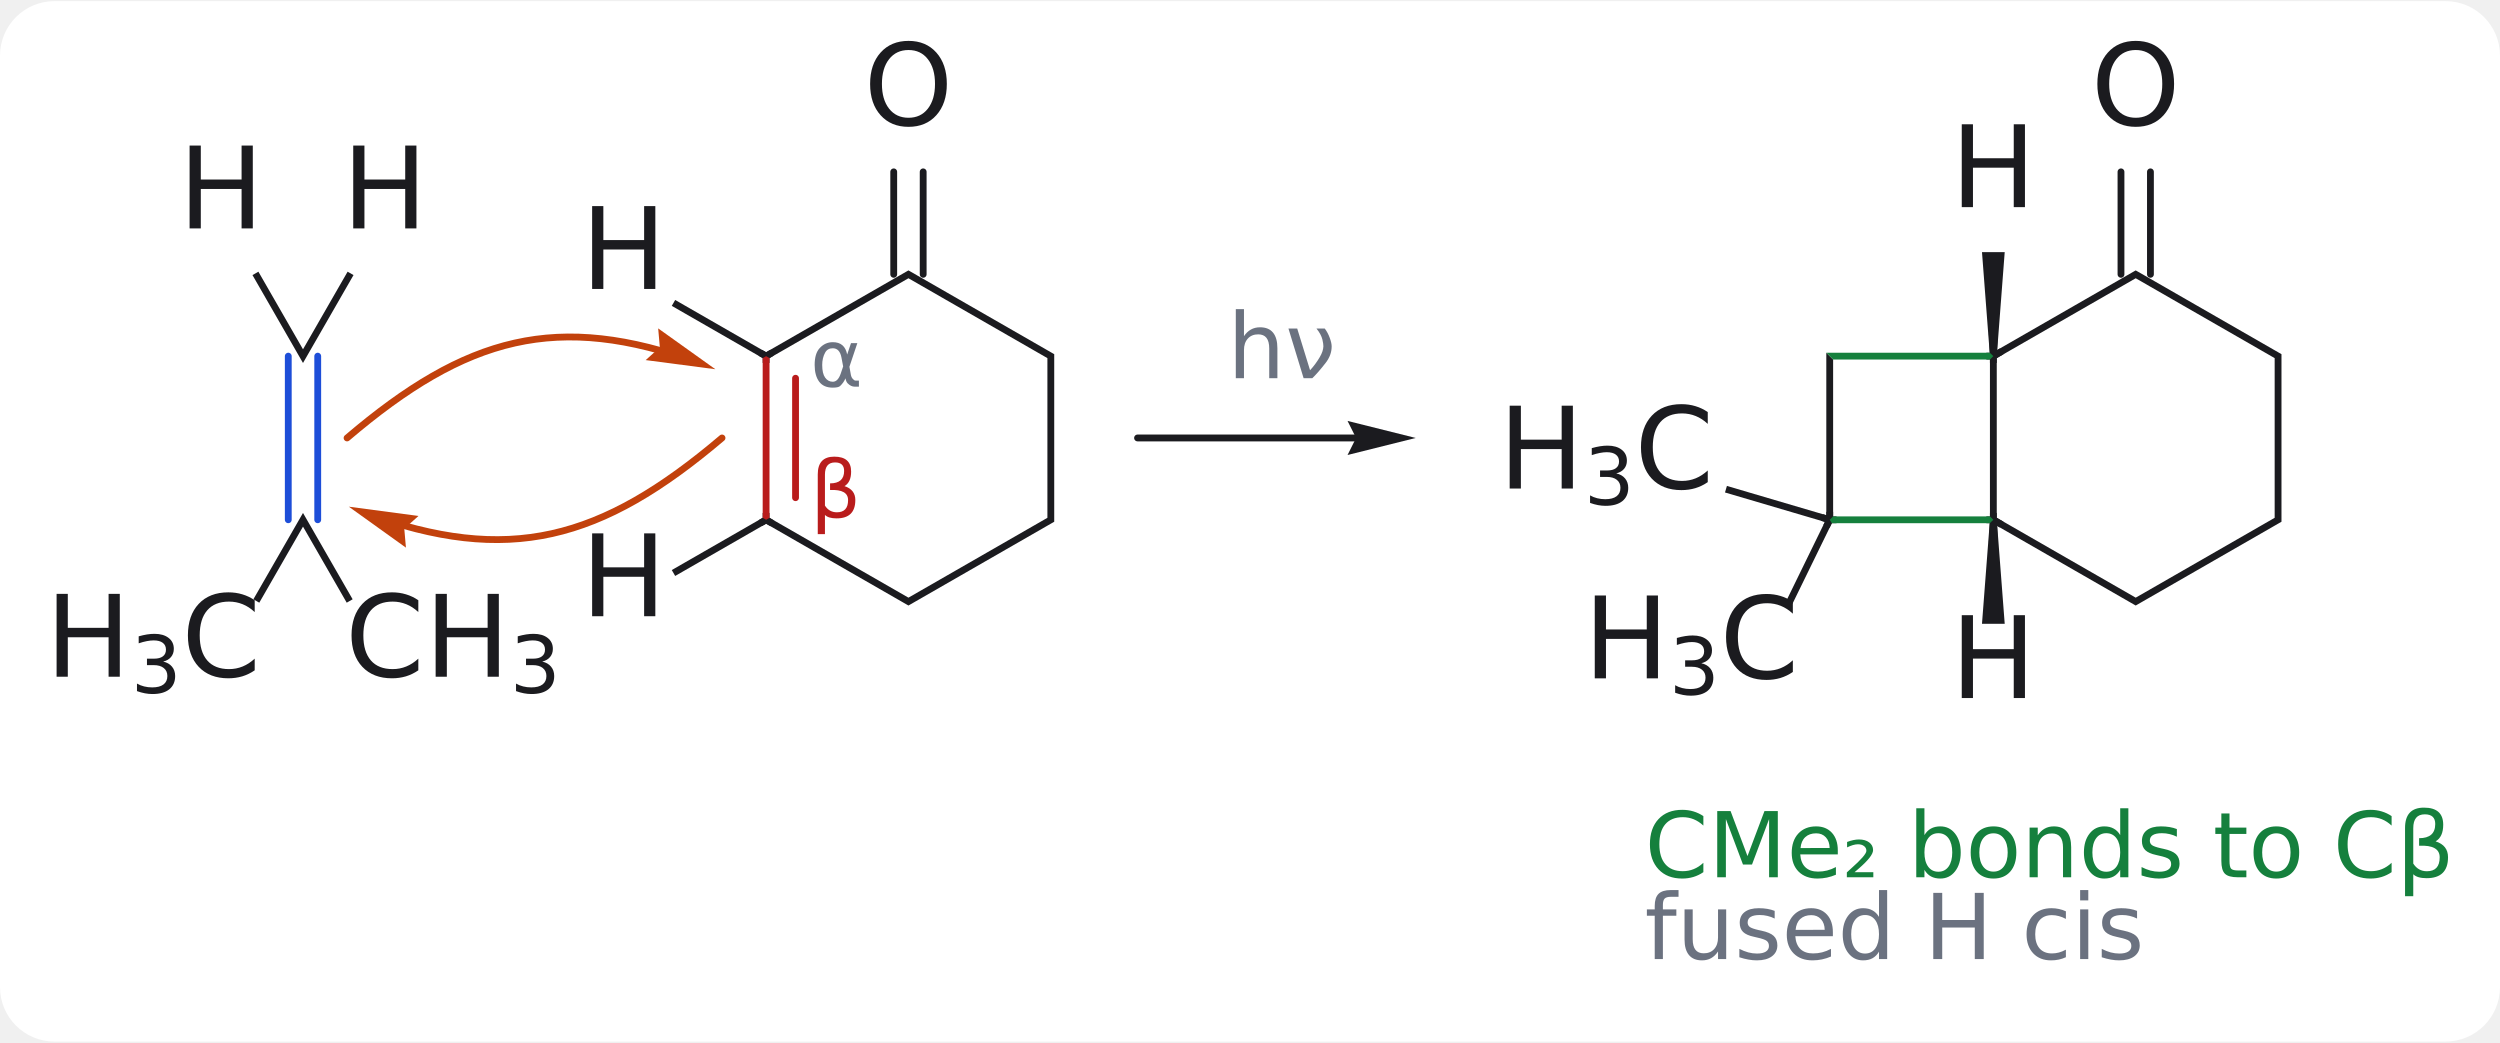
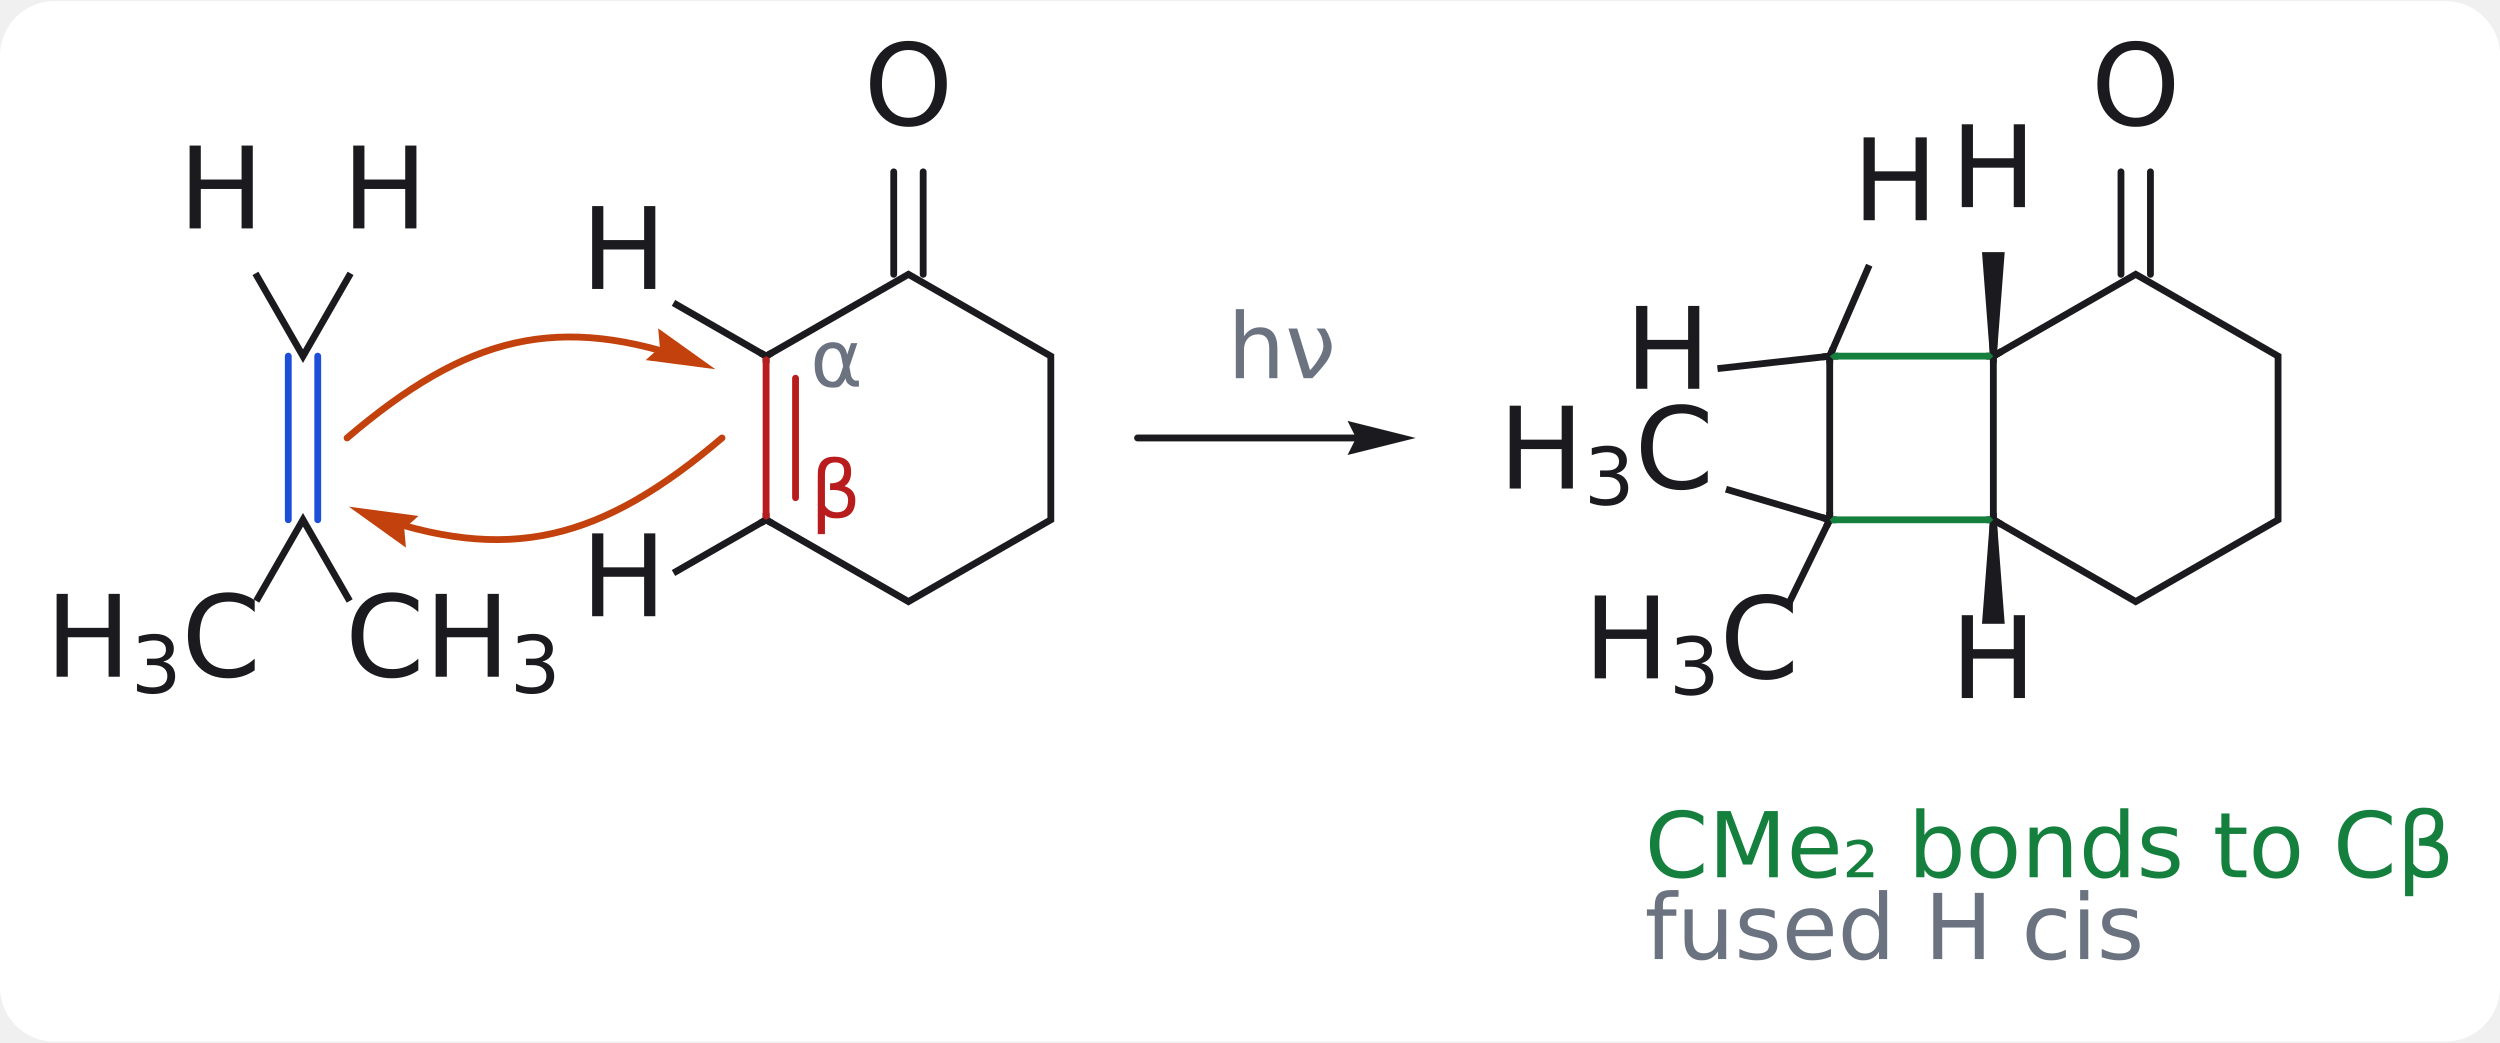
<svg xmlns="http://www.w3.org/2000/svg" viewBox="-111.371 -112.123 641.673 267.056" width="398" height="166">
  <style>.c-ink.fill{fill:#1b1b1f}.c-ink.stroke{stroke:#1b1b1f}.c-arrow.fill{fill:#c2410c}.c-arrow.stroke{stroke:#c2410c}.c-nu.fill{fill:#1d4ed8}.c-nu.stroke{stroke:#1d4ed8}.c-el.fill{fill:#b91c1c}.c-el.stroke{stroke:#b91c1c}.c-good.fill{fill:#15803d}.c-good.stroke{stroke:#15803d}.c-muted.fill{fill:#6b7280}.c-muted.stroke{stroke:#6b7280}.card{fill:#ffffff}@media (prefers-color-scheme: dark){.c-ink.fill{fill:#e6e6ea}.c-ink.stroke{stroke:#e6e6ea}.c-arrow.fill{fill:#ff9f5a}.c-arrow.stroke{stroke:#ff9f5a}.c-nu.fill{fill:#8ab4ff}.c-nu.stroke{stroke:#8ab4ff}.c-el.fill{fill:#ff8a8a}.c-el.stroke{stroke:#ff8a8a}.c-good.fill{fill:#6ee7a0}.c-good.stroke{stroke:#6ee7a0}.c-muted.fill{fill:#9ca3af}.c-muted.stroke{stroke:#9ca3af}.card{fill:#1e1e1e}}</style>
  <rect class="card" x="-111.371" y="-112.123" width="641.673" height="267.056" rx="14" />
  <path class="c-nu stroke" d="M-29.82 -21 L-29.82 21 " fill="none" stroke-width="1.75" stroke-linecap="round" stroke-linejoin="round" />
  <path class="c-nu stroke" d="M-37.38 -21 L-37.38 21 " fill="none" stroke-width="1.75" stroke-linecap="round" stroke-linejoin="round" />
  <line class="c-ink stroke" x1="118.02" y1="-42" x2="118.02" y2="-68.303" stroke-width="1.75" stroke-linecap="round" />
  <line class="c-ink stroke" x1="125.58" y1="-42" x2="125.58" y2="-68.303" stroke-width="1.75" stroke-linecap="round" />
  <path class="c-el stroke" d="M92.82 -15.33 L92.82 15.33 " fill="none" stroke-width="1.75" stroke-linecap="round" stroke-linejoin="round" />
  <line class="c-ink stroke" x1="433.02" y1="-42" x2="433.02" y2="-68.303" stroke-width="1.75" stroke-linecap="round" />
  <line class="c-ink stroke" x1="440.58" y1="-42" x2="440.58" y2="-68.303" stroke-width="1.75" stroke-linecap="round" />
  <path class="c-ink fill stroke" d="M86.135 -20.494 L87.213 -21.113 L86.341 -22.631 L85.26 -22.009 L85.26 -21 Z M84.385 -20.494 L84.385 -19.25 L86.135 -19.25 L86.135 -20.494 L85.26 -21 Z M85.26 -22.009 L84.179 -22.631 L83.307 -21.113 L84.385 -20.494 L85.26 -21 Z " stroke-width="0" stroke-linecap="round" stroke-linejoin="round" />
  <path class="c-ink fill stroke" d="M86.135 20.494 L86.135 19.25 L84.385 19.25 L84.385 20.494 L85.26 21 Z M85.26 22.009 L86.341 22.631 L87.213 21.113 L86.135 20.494 L85.26 21 Z M84.385 20.494 L83.307 21.113 L84.179 22.631 L85.26 22.009 L85.26 21 Z " stroke-width="0" stroke-linecap="round" stroke-linejoin="round" />
  <path class="c-ink fill stroke" d="M401.135 -20.494 L402.841 -21.474 L401.969 -22.992 L401.211 -22.556 L400.26 -21 Z M399.385 -20.125 L399.385 -19.25 L401.135 -19.25 L401.135 -20.494 L400.26 -21 Z M399.342 -21.875 L398.467 -21.875 L398.467 -20.125 L399.385 -20.125 L400.26 -21 Z M401.211 -22.556 L401.419 -26.833 L399.101 -26.833 L399.342 -21.875 L400.26 -21 Z " stroke-width="0" stroke-linecap="round" stroke-linejoin="round" />
  <path class="c-ink fill stroke" d="M401.135 20.494 L401.135 19.25 L399.385 19.25 L399.385 20.125 L400.26 21 Z M401.211 22.556 L401.969 22.992 L402.841 21.474 L401.135 20.494 L400.26 21 Z M399.385 20.125 L398.467 20.125 L398.467 21.875 L399.342 21.875 L400.26 21 Z M399.342 21.875 L399.101 26.833 L401.419 26.833 L401.211 22.556 L400.26 21 Z " stroke-width="0" stroke-linecap="round" stroke-linejoin="round" />
+   <path class="c-ink fill stroke" d="M359.135 -20.125 L360.47 -20.125 L360.47 -21.875 L359.595 -21.875 L358.26 -21 Z M357.385 -20.022 L357.385 -19.147 L359.135 -19.147 L359.135 -20.125 L358.26 -21 Z M357.66 -21.814 L356.322 -21.665 L356.515 -19.926 L357.385 -20.022 L358.26 -21 Z M359.595 -21.875 L359.943 -22.677 L358.339 -23.375 L357.66 -21.814 L358.26 -21 Z " stroke-width="0" stroke-linecap="round" stroke-linejoin="round" />
  <path class="c-ink fill stroke" d="M358.806 21.875 L360.01 21.875 L360.01 20.125 L359.135 20.125 L358.26 21 Z M359.135 20.125 L359.135 18.955 L357.385 18.955 L357.385 19.83 L358.26 21 Z M357.385 19.83 L356.546 19.583 L356.051 21.261 L357.019 21.546 L358.26 21 Z M357.019 21.546 L356.635 22.333 L358.207 23.101 L358.806 21.875 L358.26 21 Z " stroke-width="0" stroke-linecap="round" stroke-linejoin="round" />
-   <path class="c-ink fill stroke" d="M-33.6 -22.756 L-45.049 -42.678 L-46.567 -41.806 L-33.6 -19.244 Z M-33.6 -19.244 L-20.633 -41.806 L-22.151 -42.678 L-33.6 -22.756 Z M-33.6 19.244 L-46.338 41.407 L-44.82 42.279 L-33.6 22.756 Z M-33.6 22.756 L-22.38 42.279 L-20.862 41.407 L-33.6 19.244 Z M121.8 -43.009 L85.26 -22.009 L85.26 -21 L86.135 -20.494 L121.8 -40.991 Z M85.26 22.009 L121.8 43.009 L121.8 40.991 L86.135 20.494 L85.26 21 Z M121.8 43.009 L159.215 21.506 L157.465 20.494 L121.8 40.991 Z M159.215 21.506 L159.215 -21.506 L157.465 -20.494 L157.465 20.494 Z M159.215 -21.506 L121.8 -43.009 L121.8 -40.991 L157.465 -20.494 Z M85.26 -22.009 L61.926 -35.419 L61.054 -33.902 L84.385 -20.494 L85.26 -21 Z M84.385 20.494 L61.054 33.902 L61.926 35.419 L85.26 22.009 L85.26 21 Z M436.8 -43.009 L401.211 -22.556 L400.26 -21 L401.135 -20.494 L436.8 -40.991 Z M399.385 -20.125 L399.385 20.125 L400.26 21 L401.135 20.494 L401.135 -20.494 L400.26 -21 Z M401.211 22.556 L436.8 43.009 L436.8 40.991 L401.135 20.494 L400.26 21 Z M436.8 43.009 L474.215 21.506 L472.465 20.494 L436.8 40.991 Z M474.215 21.506 L474.215 -21.506 L472.465 -20.494 L472.465 20.494 Z M474.215 -21.506 L436.8 -43.009 L436.8 -40.991 L472.465 -20.494 Z M359.135 20.125 L359.135 -20.125 L357.385 -21.875 L357.385 19.83 L358.26 21 Z M357.385 19.83 L331.876 12.311 L331.381 13.99 L357.019 21.546 L358.26 21 Z M357.019 21.546 L347.084 41.879 L348.656 42.647 L358.806 21.875 L358.26 21 Z M401.256 -22.582 L403.177 -47.702 L397.343 -47.702 L399.318 -21.875 L400.26 -21 Z M399.318 21.875 L397.343 47.702 L403.177 47.702 L401.256 22.582 L400.26 21 Z " stroke-width="0" stroke-linecap="round" stroke-linejoin="round" />
-   <path class="c-good fill stroke" d="M399.342 -21.875 L357.385 -21.875 L359.135 -20.125 L399.385 -20.125 L400.26 -21 Z M399.385 20.125 L359.135 20.125 L358.26 21 L358.806 21.875 L399.342 21.875 L400.26 21 Z " stroke-width="0" stroke-linecap="round" stroke-linejoin="round" />
+   <path class="c-ink fill stroke" d="M-33.6 -22.756 L-45.049 -42.678 L-46.567 -41.806 L-33.6 -19.244 Z M-33.6 -19.244 L-20.633 -41.806 L-22.151 -42.678 L-33.6 -22.756 Z M-33.6 19.244 L-46.338 41.407 L-44.82 42.279 L-33.6 22.756 Z M-33.6 22.756 L-22.38 42.279 L-20.862 41.407 L-33.6 19.244 Z M121.8 -43.009 L85.26 -22.009 L85.26 -21 L86.135 -20.494 L121.8 -40.991 Z M85.26 22.009 L121.8 43.009 L121.8 40.991 L86.135 20.494 L85.26 21 Z M121.8 43.009 L159.215 21.506 L157.465 20.494 L121.8 40.991 Z M159.215 21.506 L159.215 -21.506 L157.465 -20.494 L157.465 20.494 Z M159.215 -21.506 L121.8 -43.009 L121.8 -40.991 L157.465 -20.494 Z M85.26 -22.009 L61.926 -35.419 L61.054 -33.902 L84.385 -20.494 L85.26 -21 Z M84.385 20.494 L61.054 33.902 L61.926 35.419 L85.26 22.009 L85.26 21 Z M436.8 -43.009 L401.211 -22.556 L400.26 -21 L401.135 -20.494 L436.8 -40.991 Z M399.385 -20.125 L399.385 20.125 L400.26 21 L401.135 20.494 L401.135 -20.494 L400.26 -21 Z M401.211 22.556 L436.8 43.009 L436.8 40.991 L401.135 20.494 L400.26 21 Z M436.8 43.009 L474.215 21.506 L472.465 20.494 L436.8 40.991 Z M474.215 21.506 L474.215 -21.506 L472.465 -20.494 L472.465 20.494 Z M474.215 -21.506 L436.8 -43.009 L436.8 -40.991 L472.465 -20.494 Z M359.135 20.125 L359.135 -20.125 L358.26 -21 L357.385 -20.022 L357.385 19.83 L358.26 21 Z M357.385 19.83 L331.876 12.311 L331.381 13.99 L357.019 21.546 L358.26 21 Z M357.019 21.546 L347.084 41.879 L348.656 42.647 L358.806 21.875 L358.26 21 Z M401.256 -22.582 L403.177 -47.702 L397.343 -47.702 L399.318 -21.875 L400.26 -21 Z M399.318 21.875 L397.343 47.702 L403.177 47.702 L401.256 22.582 L400.26 21 Z M357.66 -21.814 L329.353 -18.669 L329.547 -16.929 L357.385 -20.022 L358.26 -21 Z M359.595 -21.875 L369.211 -43.993 L367.606 -44.691 L357.66 -21.814 L358.26 -21 Z " stroke-width="0" stroke-linecap="round" stroke-linejoin="round" />
+   <path class="c-good fill stroke" d="M399.342 -21.875 L359.595 -21.875 L358.26 -21 L359.135 -20.125 L399.385 -20.125 L400.26 -21 Z M399.385 20.125 L359.135 20.125 L358.26 21 L358.806 21.875 L399.342 21.875 L400.26 21 Z " stroke-width="0" stroke-linecap="round" stroke-linejoin="round" />
  <path class="c-el fill stroke" d="M84.385 -20.494 L84.385 20.494 L85.26 21 L86.135 20.494 L86.135 -20.494 L85.26 -21 Z " stroke-width="0" stroke-linecap="round" stroke-linejoin="round" />
  <text class="c-ink fill" xml:space="preserve" x="-65.566" y="-73.982" font-family="DejaVu Sans, Noto Sans CJK KR, Noto Sans CJK JP, sans-serif" font-size="29.167" font-weight="normal" font-style="normal" text-decoration="none" dominant-baseline="text-before-edge">H</text>
  <text class="c-ink fill" xml:space="preserve" x="-23.566" y="-73.982" font-family="DejaVu Sans, Noto Sans CJK KR, Noto Sans CJK JP, sans-serif" font-size="29.167" font-weight="normal" font-style="normal" text-decoration="none" dominant-baseline="text-before-edge">H</text>
  <text class="c-ink fill" xml:space="preserve" x="-99.704" y="41.084" font-family="DejaVu Sans, Noto Sans CJK KR, Noto Sans CJK JP, sans-serif" font-size="29.167" font-weight="normal" font-style="normal" text-decoration="none" dominant-baseline="text-before-edge">H</text>
  <text class="c-ink fill" xml:space="preserve" x="-77.772" y="51.292" font-family="DejaVu Sans, Noto Sans CJK KR, Noto Sans CJK JP, sans-serif" font-size="20.417" font-weight="normal" font-style="normal" text-decoration="none" dominant-baseline="text-before-edge">3</text>
  <text class="c-ink fill" xml:space="preserve" x="-64.783" y="41.084" font-family="DejaVu Sans, Noto Sans CJK KR, Noto Sans CJK JP, sans-serif" font-size="29.167" font-weight="normal" font-style="normal" text-decoration="none" dominant-baseline="text-before-edge">C</text>
  <text class="c-ink fill" xml:space="preserve" x="-22.783" y="41.084" font-family="DejaVu Sans, Noto Sans CJK KR, Noto Sans CJK JP, sans-serif" font-size="29.167" font-weight="normal" font-style="normal" text-decoration="none" dominant-baseline="text-before-edge">CH</text>
  <text class="c-ink fill" xml:space="preserve" x="19.515" y="51.292" font-family="DejaVu Sans, Noto Sans CJK KR, Noto Sans CJK JP, sans-serif" font-size="20.417" font-weight="normal" font-style="normal" text-decoration="none" dominant-baseline="text-before-edge">3</text>
  <text class="c-ink fill" xml:space="preserve" x="110.321" y="-100.456" font-family="DejaVu Sans, Noto Sans CJK KR, Noto Sans CJK JP, sans-serif" font-size="29.167" font-weight="normal" font-style="normal" text-decoration="none" dominant-baseline="text-before-edge">O</text>
  <text class="c-ink fill" xml:space="preserve" x="37.754" y="-58.442" font-family="DejaVu Sans, Noto Sans CJK KR, Noto Sans CJK JP, sans-serif" font-size="29.167" font-weight="normal" font-style="normal" text-decoration="none" dominant-baseline="text-before-edge">H</text>
  <text class="c-ink fill" xml:space="preserve" x="37.754" y="25.558" font-family="DejaVu Sans, Noto Sans CJK KR, Noto Sans CJK JP, sans-serif" font-size="29.167" font-weight="normal" font-style="normal" text-decoration="none" dominant-baseline="text-before-edge">H</text>
  <text class="c-ink fill" xml:space="preserve" x="425.321" y="-100.456" font-family="DejaVu Sans, Noto Sans CJK KR, Noto Sans CJK JP, sans-serif" font-size="29.167" font-weight="normal" font-style="normal" text-decoration="none" dominant-baseline="text-before-edge">O</text>
  <text class="c-ink fill" xml:space="preserve" x="273.256" y="-7.216" font-family="DejaVu Sans, Noto Sans CJK KR, Noto Sans CJK JP, sans-serif" font-size="29.167" font-weight="normal" font-style="normal" text-decoration="none" dominant-baseline="text-before-edge">H</text>
  <text class="c-ink fill" xml:space="preserve" x="295.188" y="2.992" font-family="DejaVu Sans, Noto Sans CJK KR, Noto Sans CJK JP, sans-serif" font-size="20.417" font-weight="normal" font-style="normal" text-decoration="none" dominant-baseline="text-before-edge">3</text>
  <text class="c-ink fill" xml:space="preserve" x="308.177" y="-7.216" font-family="DejaVu Sans, Noto Sans CJK KR, Noto Sans CJK JP, sans-serif" font-size="29.167" font-weight="normal" font-style="normal" text-decoration="none" dominant-baseline="text-before-edge">C</text>
  <text class="c-ink fill" xml:space="preserve" x="295.096" y="41.504" font-family="DejaVu Sans, Noto Sans CJK KR, Noto Sans CJK JP, sans-serif" font-size="29.167" font-weight="normal" font-style="normal" text-decoration="none" dominant-baseline="text-before-edge">H</text>
  <text class="c-ink fill" xml:space="preserve" x="317.028" y="51.712" font-family="DejaVu Sans, Noto Sans CJK KR, Noto Sans CJK JP, sans-serif" font-size="20.417" font-weight="normal" font-style="normal" text-decoration="none" dominant-baseline="text-before-edge">3</text>
  <text class="c-ink fill" xml:space="preserve" x="330.017" y="41.504" font-family="DejaVu Sans, Noto Sans CJK KR, Noto Sans CJK JP, sans-serif" font-size="29.167" font-weight="normal" font-style="normal" text-decoration="none" dominant-baseline="text-before-edge">C</text>
  <text class="c-ink fill" xml:space="preserve" x="389.294" y="-79.442" font-family="DejaVu Sans, Noto Sans CJK KR, Noto Sans CJK JP, sans-serif" font-size="29.167" font-weight="normal" font-style="normal" text-decoration="none" dominant-baseline="text-before-edge">H</text>
  <text class="c-ink fill" xml:space="preserve" x="389.294" y="46.558" font-family="DejaVu Sans, Noto Sans CJK KR, Noto Sans CJK JP, sans-serif" font-size="29.167" font-weight="normal" font-style="normal" text-decoration="none" dominant-baseline="text-before-edge">H</text>
+   <text class="c-ink fill" xml:space="preserve" x="305.714" y="-32.822" font-family="DejaVu Sans, Noto Sans CJK KR, Noto Sans CJK JP, sans-serif" font-size="29.167" font-weight="normal" font-style="normal" text-decoration="none" dominant-baseline="text-before-edge">H</text>
+   <text class="c-ink fill" xml:space="preserve" x="364.094" y="-76.082" font-family="DejaVu Sans, Noto Sans CJK KR, Noto Sans CJK JP, sans-serif" font-size="29.167" font-weight="normal" font-style="normal" text-decoration="none" dominant-baseline="text-before-edge">H</text>
  <path class="c-ink stroke" d="M180.6 0 L247.625 0 " fill="none" stroke-width="1.75" stroke-linecap="round" stroke-linejoin="round" />
  <path class="c-ink fill stroke" d="M252 0 L234.5 -4.375 L236.688 0 L234.5 4.375 Z " stroke-width="0" stroke-linecap="round" stroke-linejoin="round" />
  <path class="c-arrow stroke" d="M-22.29 0 C8.331 -26.085 31.715 -32.482 68.149 -19.193 " fill="none" stroke-width="1.75" stroke-linecap="round" stroke-linejoin="round" />
  <path class="c-arrow fill stroke" d="M72.24 -17.64 L57.561 -28.125 L57.993 -23.252 L54.354 -19.984 Z " stroke-width="0" stroke-linecap="round" stroke-linejoin="round" />
  <path class="c-arrow stroke" d="M73.95 0 C42.91 26.339 19.115 32.74 -17.752 19.201 " fill="none" stroke-width="1.75" stroke-linecap="round" stroke-linejoin="round" />
  <path class="c-arrow fill stroke" d="M-21.84 17.64 L-7.181 28.153 L-7.604 23.28 L-3.959 20.018 Z " stroke-width="0" stroke-linecap="round" stroke-linejoin="round" />
  <text class="c-muted fill" xml:space="preserve" x="203.7" y="-31.5" font-family="DejaVu Sans, Noto Sans CJK KR, Noto Sans CJK JP, sans-serif" font-size="23.333" font-weight="normal" font-style="normal" text-decoration="none" dominant-baseline="text-before-edge">hν</text>
  <text class="c-el fill" xml:space="preserve" x="96.6" y="6.3" font-family="DejaVu Sans, Noto Sans CJK KR, Noto Sans CJK JP, sans-serif" font-size="20.417" font-weight="normal" font-style="normal" text-decoration="none" dominant-baseline="text-before-edge">β</text>
  <text class="c-muted fill" xml:space="preserve" x="96.6" y="-27.3" font-family="DejaVu Sans, Noto Sans CJK KR, Noto Sans CJK JP, sans-serif" font-size="20.417" font-weight="normal" font-style="normal" text-decoration="none" dominant-baseline="text-before-edge">α</text>
  <text class="c-good fill" xml:space="preserve" x="310.8" y="96.6" font-family="DejaVu Sans, Noto Sans CJK KR, Noto Sans CJK JP, sans-serif" font-size="23.333" font-weight="normal" font-style="normal" text-decoration="none" dominant-baseline="text-before-edge">CMe₂ bonds to Cβ</text>
  <text class="c-muted fill" xml:space="preserve" x="310.8" y="117.6" font-family="DejaVu Sans, Noto Sans CJK KR, Noto Sans CJK JP, sans-serif" font-size="23.333" font-weight="normal" font-style="normal" text-decoration="none" dominant-baseline="text-before-edge">fused H cis</text>
</svg>
